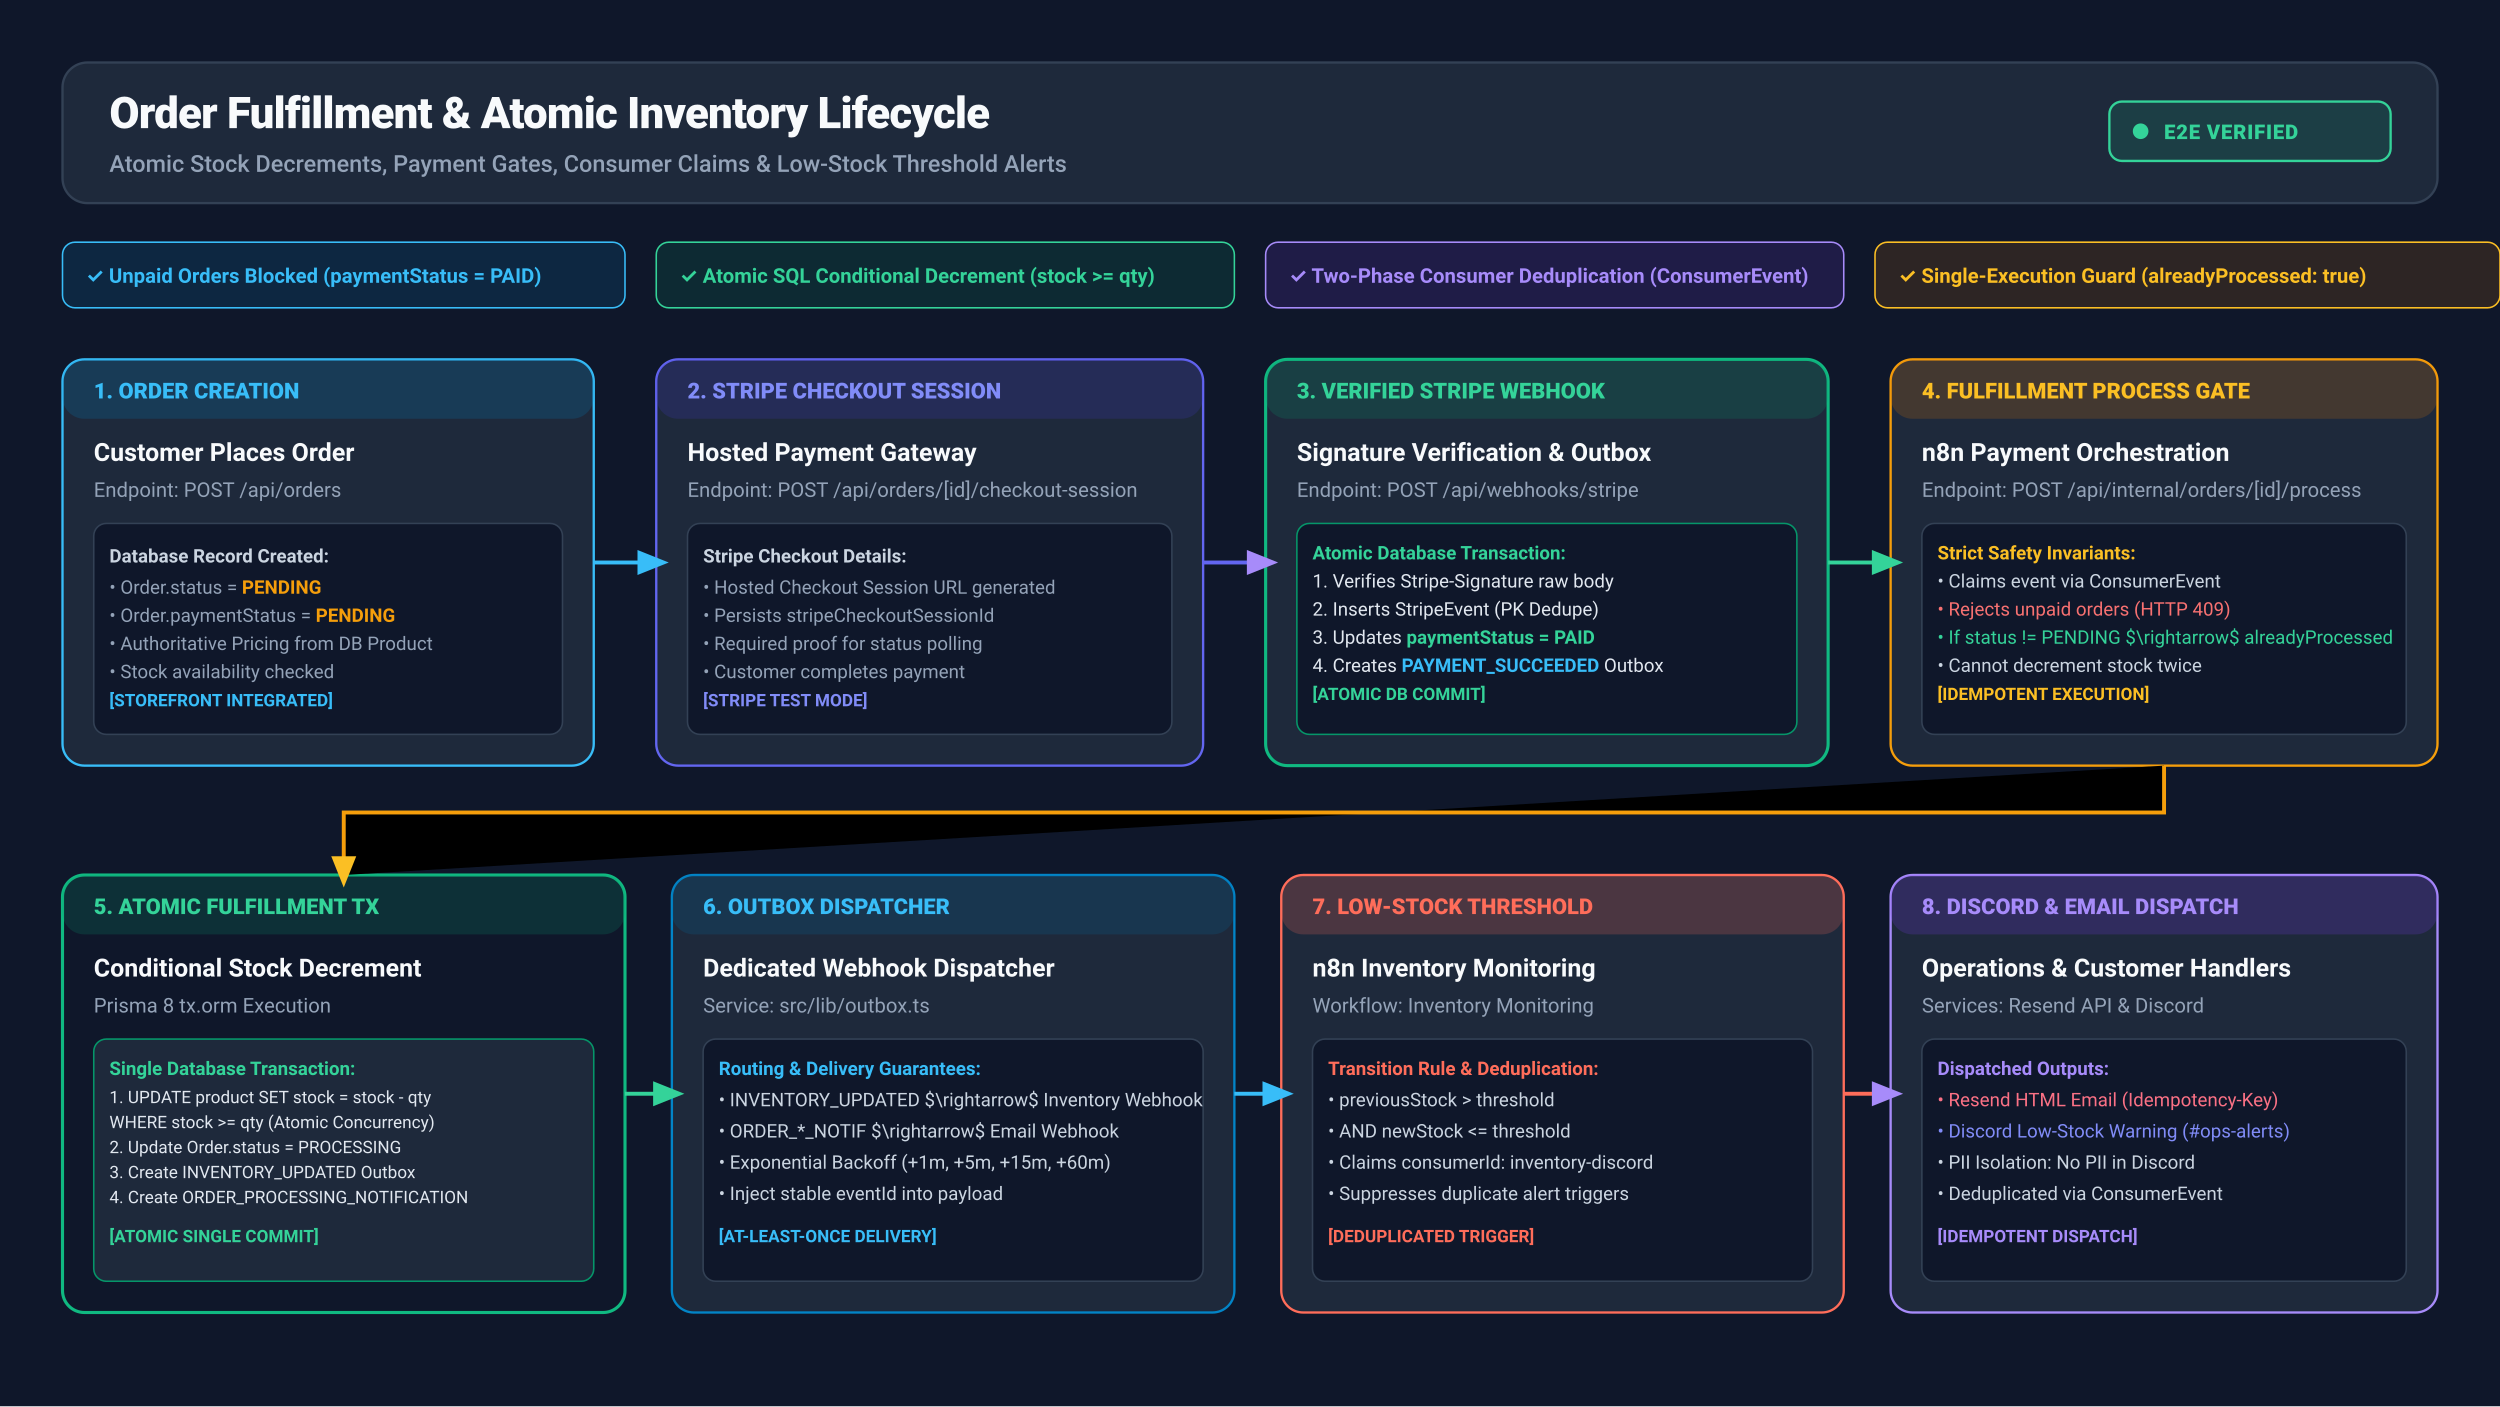
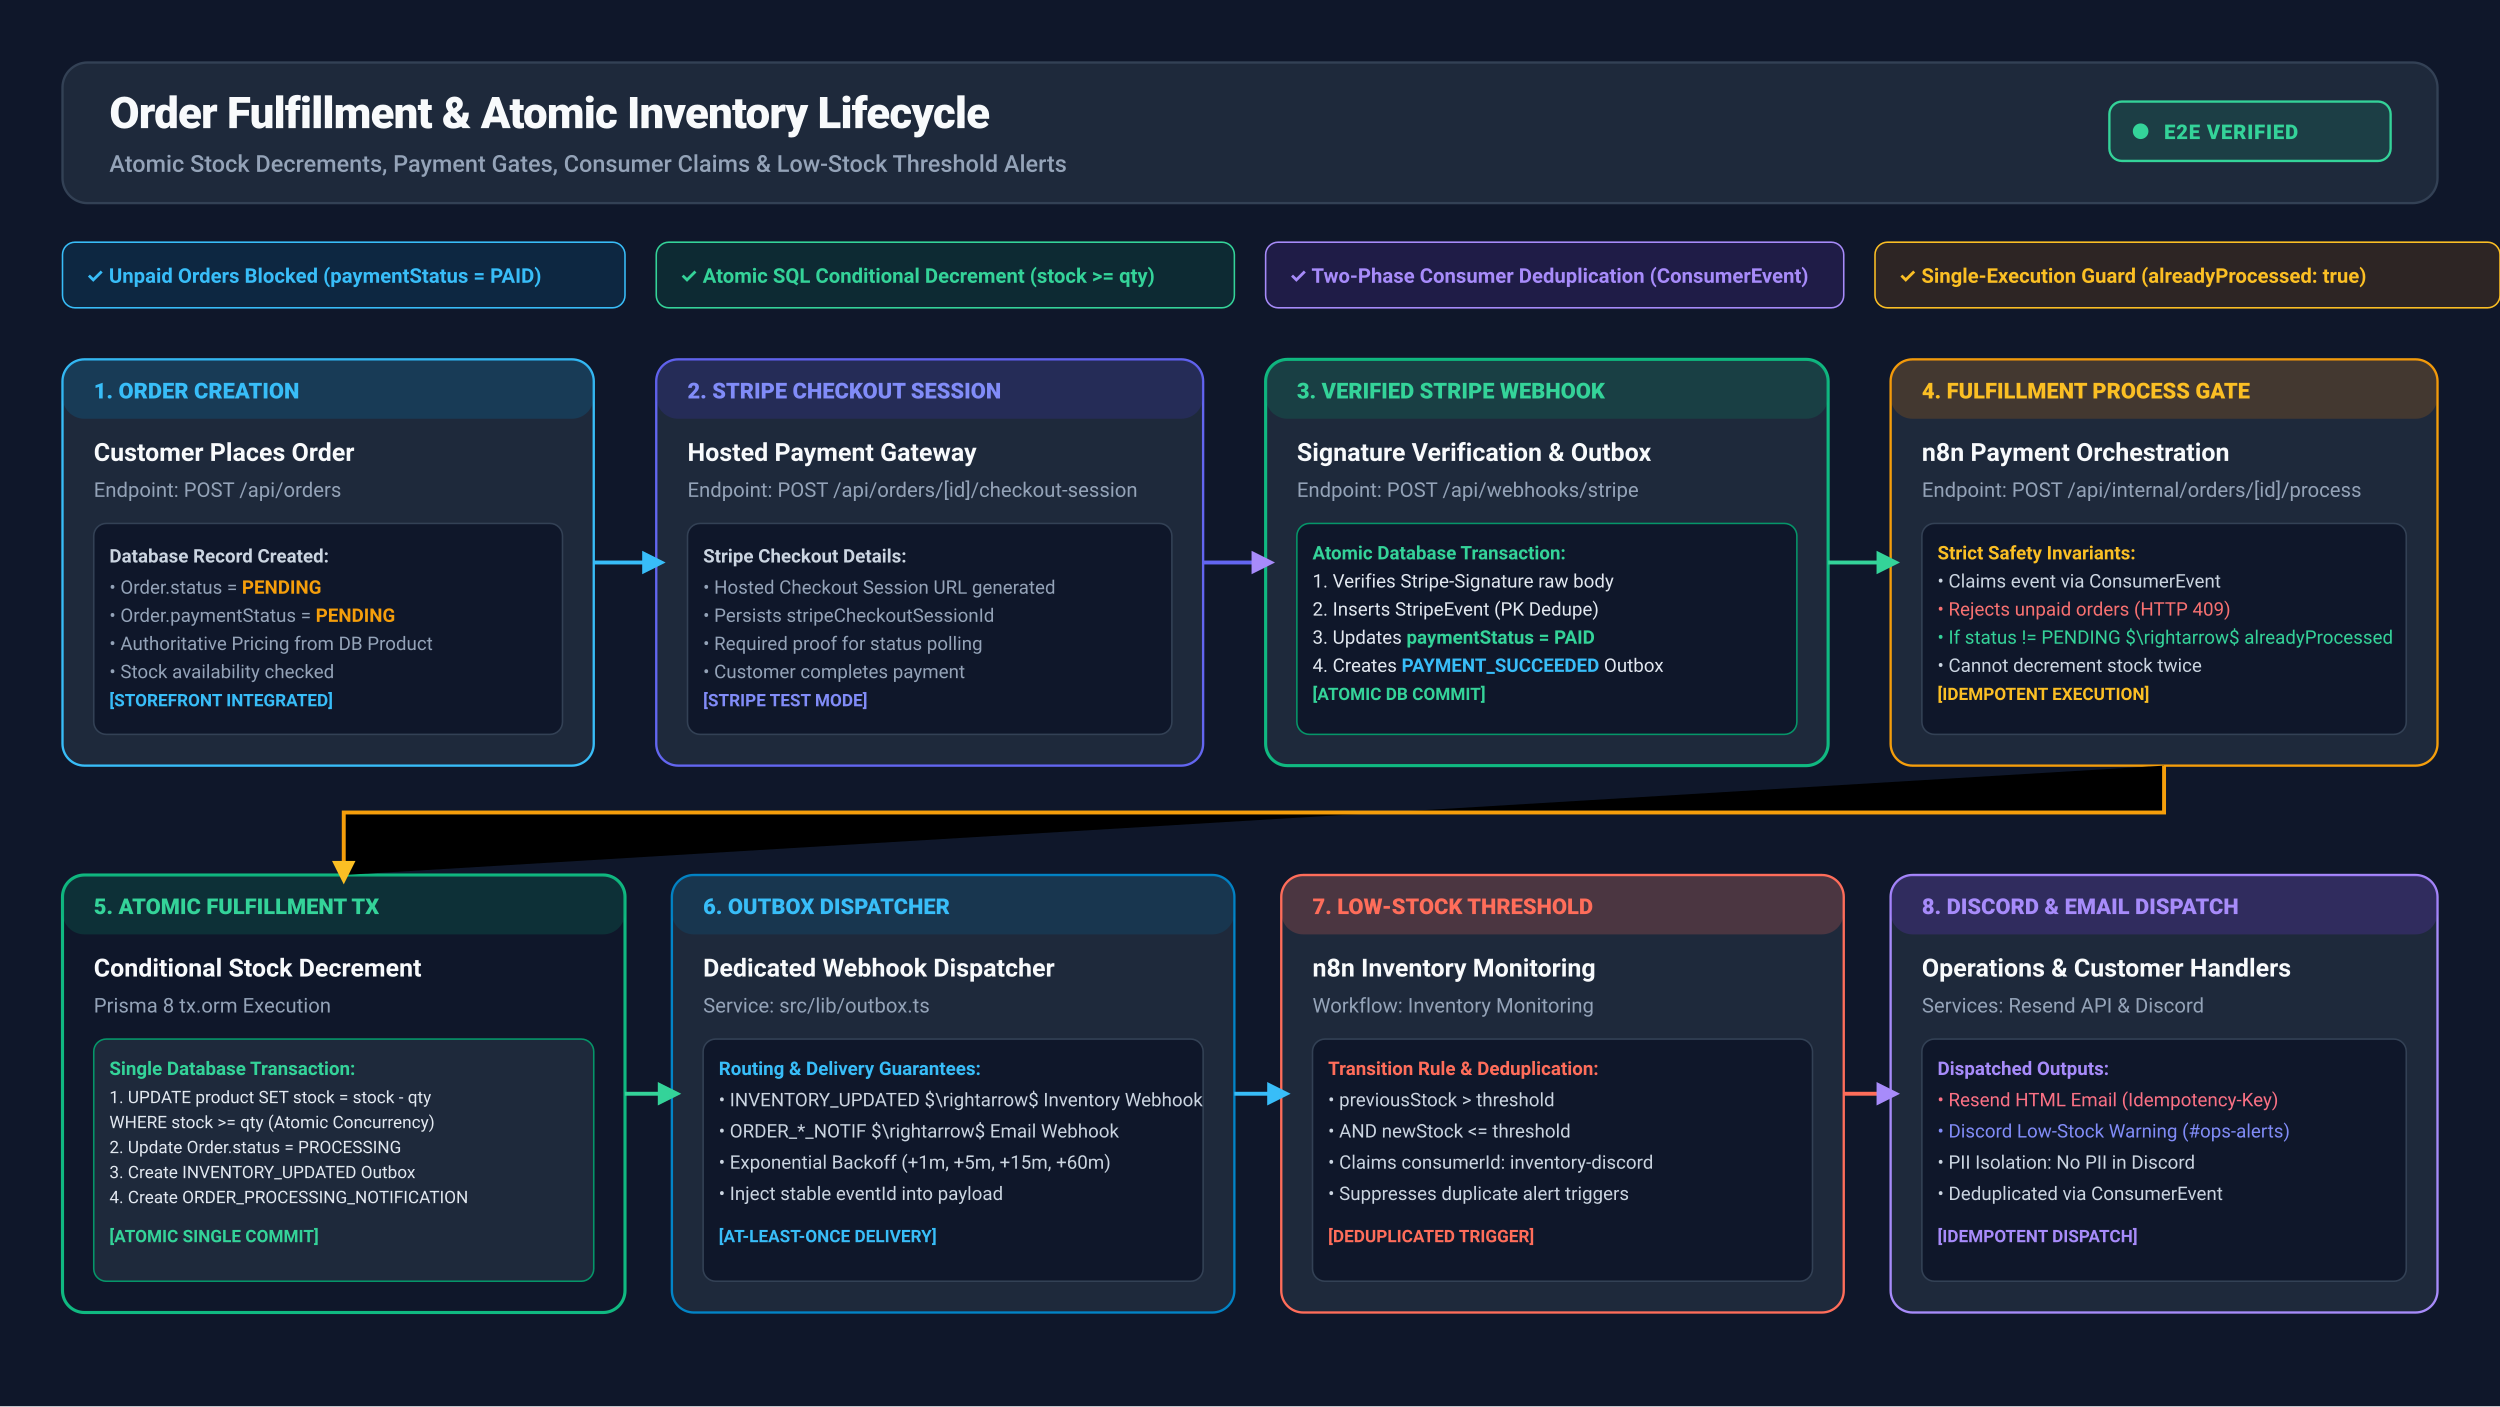
<svg xmlns="http://www.w3.org/2000/svg" viewBox="0 0 1600 900" width="1600" height="900" style="background:#0F172A; font-family: system-ui, -apple-system, BlinkMacSystemFont, 'Segoe UI', Roboto, sans-serif;">
  <defs>
-     <marker id="arr-blue" viewBox="0 0 10 10" refX="6" refY="5" markerWidth="8" markerHeight="8" orient="auto-start-reverse">
-       <path d="M 0 1 L 10 5 L 0 9 z" fill="#38BDF8" />
+     <marker id="arr-blue" viewBox="0 0 10 10" refX="6" refY="5" markerWidth="6" markerHeight="6" orient="auto">
+       <path d="M 0 0 L 10 5 L 0 10 z" fill="#38BDF8" />
    </marker>
-     <marker id="arr-green" viewBox="0 0 10 10" refX="6" refY="5" markerWidth="8" markerHeight="8" orient="auto-start-reverse">
-       <path d="M 0 1 L 10 5 L 0 9 z" fill="#34D399" />
+     <marker id="arr-green" viewBox="0 0 10 10" refX="6" refY="5" markerWidth="6" markerHeight="6" orient="auto">
+       <path d="M 0 0 L 10 5 L 0 10 z" fill="#34D399" />
    </marker>
-     <marker id="arr-purple" viewBox="0 0 10 10" refX="6" refY="5" markerWidth="8" markerHeight="8" orient="auto-start-reverse">
-       <path d="M 0 1 L 10 5 L 0 9 z" fill="#A78BFA" />
+     <marker id="arr-purple" viewBox="0 0 10 10" refX="6" refY="5" markerWidth="6" markerHeight="6" orient="auto">
+       <path d="M 0 0 L 10 5 L 0 10 z" fill="#A78BFA" />
    </marker>
-     <marker id="arr-amber" viewBox="0 0 10 10" refX="6" refY="5" markerWidth="8" markerHeight="8" orient="auto-start-reverse">
-       <path d="M 0 1 L 10 5 L 0 9 z" fill="#FBBF24" />
+     <marker id="arr-amber" viewBox="0 0 10 10" refX="6" refY="5" markerWidth="6" markerHeight="6" orient="auto">
+       <path d="M 0 0 L 10 5 L 0 10 z" fill="#FBBF24" />
    </marker>
  </defs>
  <rect width="1600" height="900" fill="#0F172A" />
  <rect x="40" y="40" width="1520" height="90" rx="16" fill="#1E293B" stroke="#334155" stroke-width="1.5" />
  <text x="70" y="82" fill="#F8FAFC" font-size="28" font-weight="800" letter-spacing="-0.5">Order Fulfillment &amp; Atomic Inventory Lifecycle</text>
  <text x="70" y="110" fill="#94A3B8" font-size="15" font-weight="500">Atomic Stock Decrements, Payment Gates, Consumer Claims &amp; Low-Stock Threshold Alerts</text>
  <rect x="1350" y="65" width="180" height="38" rx="8" fill="#10B981" fill-opacity="0.15" stroke="#34D399" stroke-width="1.5" />
  <circle cx="1370" cy="84" r="5" fill="#34D399" />
  <text x="1385" y="89" fill="#34D399" font-size="13" font-weight="800" letter-spacing="0.5">E2E VERIFIED</text>
  <g transform="translate(40, 155)">
    <rect width="360" height="42" rx="8" fill="#0284C7" fill-opacity="0.15" stroke="#38BDF8" stroke-width="1" />
    <text x="15" y="26" fill="#38BDF8" font-size="13" font-weight="700">✓ Unpaid Orders Blocked (paymentStatus = PAID)</text>
    <rect x="380" width="370" height="42" rx="8" fill="#059669" fill-opacity="0.15" stroke="#34D399" stroke-width="1" />
    <text x="395" y="26" fill="#34D399" font-size="13" font-weight="700">✓ Atomic SQL Conditional Decrement (stock &gt;= qty)</text>
    <rect x="770" width="370" height="42" rx="8" fill="#7C3AED" fill-opacity="0.15" stroke="#A78BFA" stroke-width="1" />
    <text x="785" y="26" fill="#A78BFA" font-size="13" font-weight="700">✓ Two-Phase Consumer Deduplication (ConsumerEvent)</text>
    <rect x="1160" width="400" height="42" rx="8" fill="#D97706" fill-opacity="0.15" stroke="#FBBF24" stroke-width="1" />
    <text x="1175" y="26" fill="#FBBF24" font-size="13" font-weight="700">✓ Single-Execution Guard (alreadyProcessed: true)</text>
  </g>
  <g transform="translate(40, 230)">
    <rect width="340" height="260" rx="14" fill="#1E293B" stroke="#38BDF8" stroke-width="1.5" />
    <rect width="340" height="38" rx="14" fill="#0284C7" fill-opacity="0.2" />
    <text x="20" y="25" fill="#38BDF8" font-size="14" font-weight="800">1. ORDER CREATION</text>
    <text x="20" y="65" fill="#F8FAFC" font-size="16" font-weight="700">Customer Places Order</text>
    <text x="20" y="88" fill="#94A3B8" font-size="13">Endpoint: POST /api/orders</text>
    <rect x="20" y="105" width="300" height="135" rx="8" fill="#0F172A" stroke="#334155" />
    <text x="30" y="130" fill="#CBD5E1" font-size="12" font-weight="600">Database Record Created:</text>
    <text x="30" y="150" fill="#94A3B8" font-size="12">• Order.status = <tspan fill="#F59E0B" font-weight="700">PENDING</tspan>
    </text>
    <text x="30" y="168" fill="#94A3B8" font-size="12">• Order.paymentStatus = <tspan fill="#F59E0B" font-weight="700">PENDING</tspan>
    </text>
    <text x="30" y="186" fill="#94A3B8" font-size="12">• Authoritative Pricing from DB Product</text>
    <text x="30" y="204" fill="#94A3B8" font-size="12">• Stock availability checked</text>
    <text x="30" y="222" fill="#38BDF8" font-size="11" font-weight="700">[STOREFRONT INTEGRATED]</text>
  </g>
  <g transform="translate(420, 230)">
    <rect width="350" height="260" rx="14" fill="#1E293B" stroke="#6366F1" stroke-width="1.5" />
    <rect width="350" height="38" rx="14" fill="#4338CA" fill-opacity="0.2" />
    <text x="20" y="25" fill="#818CF8" font-size="14" font-weight="800">2. STRIPE CHECKOUT SESSION</text>
    <text x="20" y="65" fill="#F8FAFC" font-size="16" font-weight="700">Hosted Payment Gateway</text>
    <text x="20" y="88" fill="#94A3B8" font-size="13">Endpoint: POST /api/orders/[id]/checkout-session</text>
    <rect x="20" y="105" width="310" height="135" rx="8" fill="#0F172A" stroke="#334155" />
    <text x="30" y="130" fill="#CBD5E1" font-size="12" font-weight="600">Stripe Checkout Details:</text>
    <text x="30" y="150" fill="#94A3B8" font-size="12">• Hosted Checkout Session URL generated</text>
    <text x="30" y="168" fill="#94A3B8" font-size="12">• Persists stripeCheckoutSessionId</text>
    <text x="30" y="186" fill="#94A3B8" font-size="12">• Required proof for status polling</text>
    <text x="30" y="204" fill="#94A3B8" font-size="12">• Customer completes payment</text>
    <text x="30" y="222" fill="#818CF8" font-size="11" font-weight="700">[STRIPE TEST MODE]</text>
  </g>
  <g transform="translate(810, 230)">
    <rect width="360" height="260" rx="14" fill="#1E293B" stroke="#10B981" stroke-width="2" />
    <rect width="360" height="38" rx="14" fill="#059669" fill-opacity="0.2" />
    <text x="20" y="25" fill="#34D399" font-size="14" font-weight="800">3. VERIFIED STRIPE WEBHOOK</text>
    <text x="20" y="65" fill="#F8FAFC" font-size="16" font-weight="700">Signature Verification &amp; Outbox</text>
    <text x="20" y="88" fill="#94A3B8" font-size="13">Endpoint: POST /api/webhooks/stripe</text>
    <rect x="20" y="105" width="320" height="135" rx="8" fill="#0F172A" stroke="#059669" />
    <text x="30" y="128" fill="#34D399" font-size="12" font-weight="700">Atomic Database Transaction:</text>
    <text x="30" y="146" fill="#E2E8F0" font-size="12">1. Verifies Stripe-Signature raw body</text>
    <text x="30" y="164" fill="#E2E8F0" font-size="12">2. Inserts StripeEvent (PK Dedupe)</text>
    <text x="30" y="182" fill="#E2E8F0" font-size="12">3. Updates <tspan fill="#34D399" font-weight="700">paymentStatus = PAID</tspan>
    </text>
    <text x="30" y="200" fill="#E2E8F0" font-size="12">4. Creates <tspan fill="#38BDF8" font-weight="700">PAYMENT_SUCCEEDED</tspan> Outbox</text>
    <text x="30" y="218" fill="#34D399" font-size="11" font-weight="700">[ATOMIC DB COMMIT]</text>
  </g>
  <g transform="translate(1210, 230)">
    <rect width="350" height="260" rx="14" fill="#1E293B" stroke="#F59E0B" stroke-width="1.5" />
    <rect width="350" height="38" rx="14" fill="#D97706" fill-opacity="0.2" />
    <text x="20" y="25" fill="#FBBF24" font-size="14" font-weight="800">4. FULFILLMENT PROCESS GATE</text>
    <text x="20" y="65" fill="#F8FAFC" font-size="16" font-weight="700">n8n Payment Orchestration</text>
    <text x="20" y="88" fill="#94A3B8" font-size="13">Endpoint: POST /api/internal/orders/[id]/process</text>
    <rect x="20" y="105" width="310" height="135" rx="8" fill="#0F172A" stroke="#334155" />
    <text x="30" y="128" fill="#FBBF24" font-size="12" font-weight="700">Strict Safety Invariants:</text>
    <text x="30" y="146" fill="#CBD5E1" font-size="12">• Claims event via ConsumerEvent</text>
    <text x="30" y="164" fill="#F87171" font-size="12">• Rejects unpaid orders (HTTP 409)</text>
    <text x="30" y="182" fill="#34D399" font-size="12">• If status != PENDING $\rightarrow$ alreadyProcessed</text>
    <text x="30" y="200" fill="#CBD5E1" font-size="12">• Cannot decrement stock twice</text>
    <text x="30" y="218" fill="#FBBF24" font-size="11" font-weight="700">[IDEMPOTENT EXECUTION]</text>
  </g>
  <g transform="translate(40, 560)">
    <rect width="360" height="280" rx="14" fill="#0F172A" stroke="#10B981" stroke-width="2" />
    <rect width="360" height="38" rx="14" fill="#059669" fill-opacity="0.2" />
    <text x="20" y="25" fill="#34D399" font-size="14" font-weight="800">5. ATOMIC FULFILLMENT TX</text>
    <text x="20" y="65" fill="#F8FAFC" font-size="16" font-weight="700">Conditional Stock Decrement</text>
    <text x="20" y="88" fill="#94A3B8" font-size="13">Prisma 8 tx.orm Execution</text>
    <rect x="20" y="105" width="320" height="155" rx="8" fill="#1E293B" stroke="#059669" />
    <text x="30" y="128" fill="#34D399" font-size="12" font-weight="700">Single Database Transaction:</text>
    <text x="30" y="146" fill="#E2E8F0" font-size="11">1. UPDATE product SET stock = stock - qty</text>
    <text x="30" y="162" fill="#E2E8F0" font-size="11">   WHERE stock &gt;= qty (Atomic Concurrency)</text>
    <text x="30" y="178" fill="#E2E8F0" font-size="11">2. Update Order.status = PROCESSING</text>
    <text x="30" y="194" fill="#E2E8F0" font-size="11">3. Create INVENTORY_UPDATED Outbox</text>
    <text x="30" y="210" fill="#E2E8F0" font-size="11">4. Create ORDER_PROCESSING_NOTIFICATION</text>
    <text x="30" y="235" fill="#34D399" font-size="11" font-weight="700">[ATOMIC SINGLE COMMIT]</text>
  </g>
  <g transform="translate(430, 560)">
    <rect width="360" height="280" rx="14" fill="#1E293B" stroke="#0284C7" stroke-width="1.5" />
    <rect width="360" height="38" rx="14" fill="#0369A1" fill-opacity="0.2" />
    <text x="20" y="25" fill="#38BDF8" font-size="14" font-weight="800">6. OUTBOX DISPATCHER</text>
    <text x="20" y="65" fill="#F8FAFC" font-size="16" font-weight="700">Dedicated Webhook Dispatcher</text>
    <text x="20" y="88" fill="#94A3B8" font-size="13">Service: src/lib/outbox.ts</text>
    <rect x="20" y="105" width="320" height="155" rx="8" fill="#0F172A" stroke="#334155" />
    <text x="30" y="128" fill="#38BDF8" font-size="12" font-weight="700">Routing &amp; Delivery Guarantees:</text>
    <text x="30" y="148" fill="#CBD5E1" font-size="12">• INVENTORY_UPDATED $\rightarrow$ Inventory Webhook</text>
    <text x="30" y="168" fill="#CBD5E1" font-size="12">• ORDER_*_NOTIF $\rightarrow$ Email Webhook</text>
    <text x="30" y="188" fill="#CBD5E1" font-size="12">• Exponential Backoff (+1m, +5m, +15m, +60m)</text>
    <text x="30" y="208" fill="#CBD5E1" font-size="12">• Inject stable eventId into payload</text>
    <text x="30" y="235" fill="#38BDF8" font-size="11" font-weight="700">[AT-LEAST-ONCE DELIVERY]</text>
  </g>
  <g transform="translate(820, 560)">
    <rect width="360" height="280" rx="14" fill="#1E293B" stroke="#FF6D5A" stroke-width="1.5" />
    <rect width="360" height="38" rx="14" fill="#FF6D5A" fill-opacity="0.2" />
    <text x="20" y="25" fill="#FF6D5A" font-size="14" font-weight="800">7. LOW-STOCK THRESHOLD</text>
    <text x="20" y="65" fill="#F8FAFC" font-size="16" font-weight="700">n8n Inventory Monitoring</text>
    <text x="20" y="88" fill="#94A3B8" font-size="13">Workflow: Inventory Monitoring</text>
    <rect x="20" y="105" width="320" height="155" rx="8" fill="#0F172A" stroke="#334155" />
    <text x="30" y="128" fill="#FF6D5A" font-size="12" font-weight="700">Transition Rule &amp; Deduplication:</text>
    <text x="30" y="148" fill="#CBD5E1" font-size="12">• previousStock &gt; threshold</text>
    <text x="30" y="168" fill="#CBD5E1" font-size="12">• AND newStock &lt;= threshold</text>
    <text x="30" y="188" fill="#CBD5E1" font-size="12">• Claims consumerId: inventory-discord</text>
    <text x="30" y="208" fill="#CBD5E1" font-size="12">• Suppresses duplicate alert triggers</text>
    <text x="30" y="235" fill="#FF6D5A" font-size="11" font-weight="700">[DEDUPLICATED TRIGGER]</text>
  </g>
  <g transform="translate(1210, 560)">
    <rect width="350" height="280" rx="14" fill="#1E293B" stroke="#A78BFA" stroke-width="1.5" />
    <rect width="350" height="38" rx="14" fill="#7C3AED" fill-opacity="0.2" />
    <text x="20" y="25" fill="#A78BFA" font-size="14" font-weight="800">8. DISCORD &amp; EMAIL DISPATCH</text>
    <text x="20" y="65" fill="#F8FAFC" font-size="16" font-weight="700">Operations &amp; Customer Handlers</text>
    <text x="20" y="88" fill="#94A3B8" font-size="13">Services: Resend API &amp; Discord</text>
    <rect x="20" y="105" width="310" height="155" rx="8" fill="#0F172A" stroke="#334155" />
    <text x="30" y="128" fill="#A78BFA" font-size="12" font-weight="700">Dispatched Outputs:</text>
    <text x="30" y="148" fill="#FB7185" font-size="12">• Resend HTML Email (Idempotency-Key)</text>
    <text x="30" y="168" fill="#818CF8" font-size="12">• Discord Low-Stock Warning (#ops-alerts)</text>
    <text x="30" y="188" fill="#CBD5E1" font-size="12">• PII Isolation: No PII in Discord</text>
    <text x="30" y="208" fill="#CBD5E1" font-size="12">• Deduplicated via ConsumerEvent</text>
    <text x="30" y="235" fill="#A78BFA" font-size="11" font-weight="700">[IDEMPOTENT DISPATCH]</text>
  </g>
  <path d="M 380 360 L 420 360" stroke="#38BDF8" stroke-width="2.5" marker-end="url(#arr-blue)" />
  <path d="M 770 360 L 810 360" stroke="#6366F1" stroke-width="2.5" marker-end="url(#arr-purple)" />
  <path d="M 1170 360 L 1210 360" stroke="#34D399" stroke-width="2.5" marker-end="url(#arr-green)" />
  <path d="M 1385 490 L 1385 520 L 220 520 L 220 560" stroke="#F59E0B" stroke-width="2.5" marker-end="url(#arr-amber)" />
  <path d="M 400 700 L 430 700" stroke="#34D399" stroke-width="2.5" marker-end="url(#arr-green)" />
  <path d="M 790 700 L 820 700" stroke="#38BDF8" stroke-width="2.5" marker-end="url(#arr-blue)" />
  <path d="M 1180 700 L 1210 700" stroke="#FF6D5A" stroke-width="2.5" marker-end="url(#arr-purple)" />
</svg>
